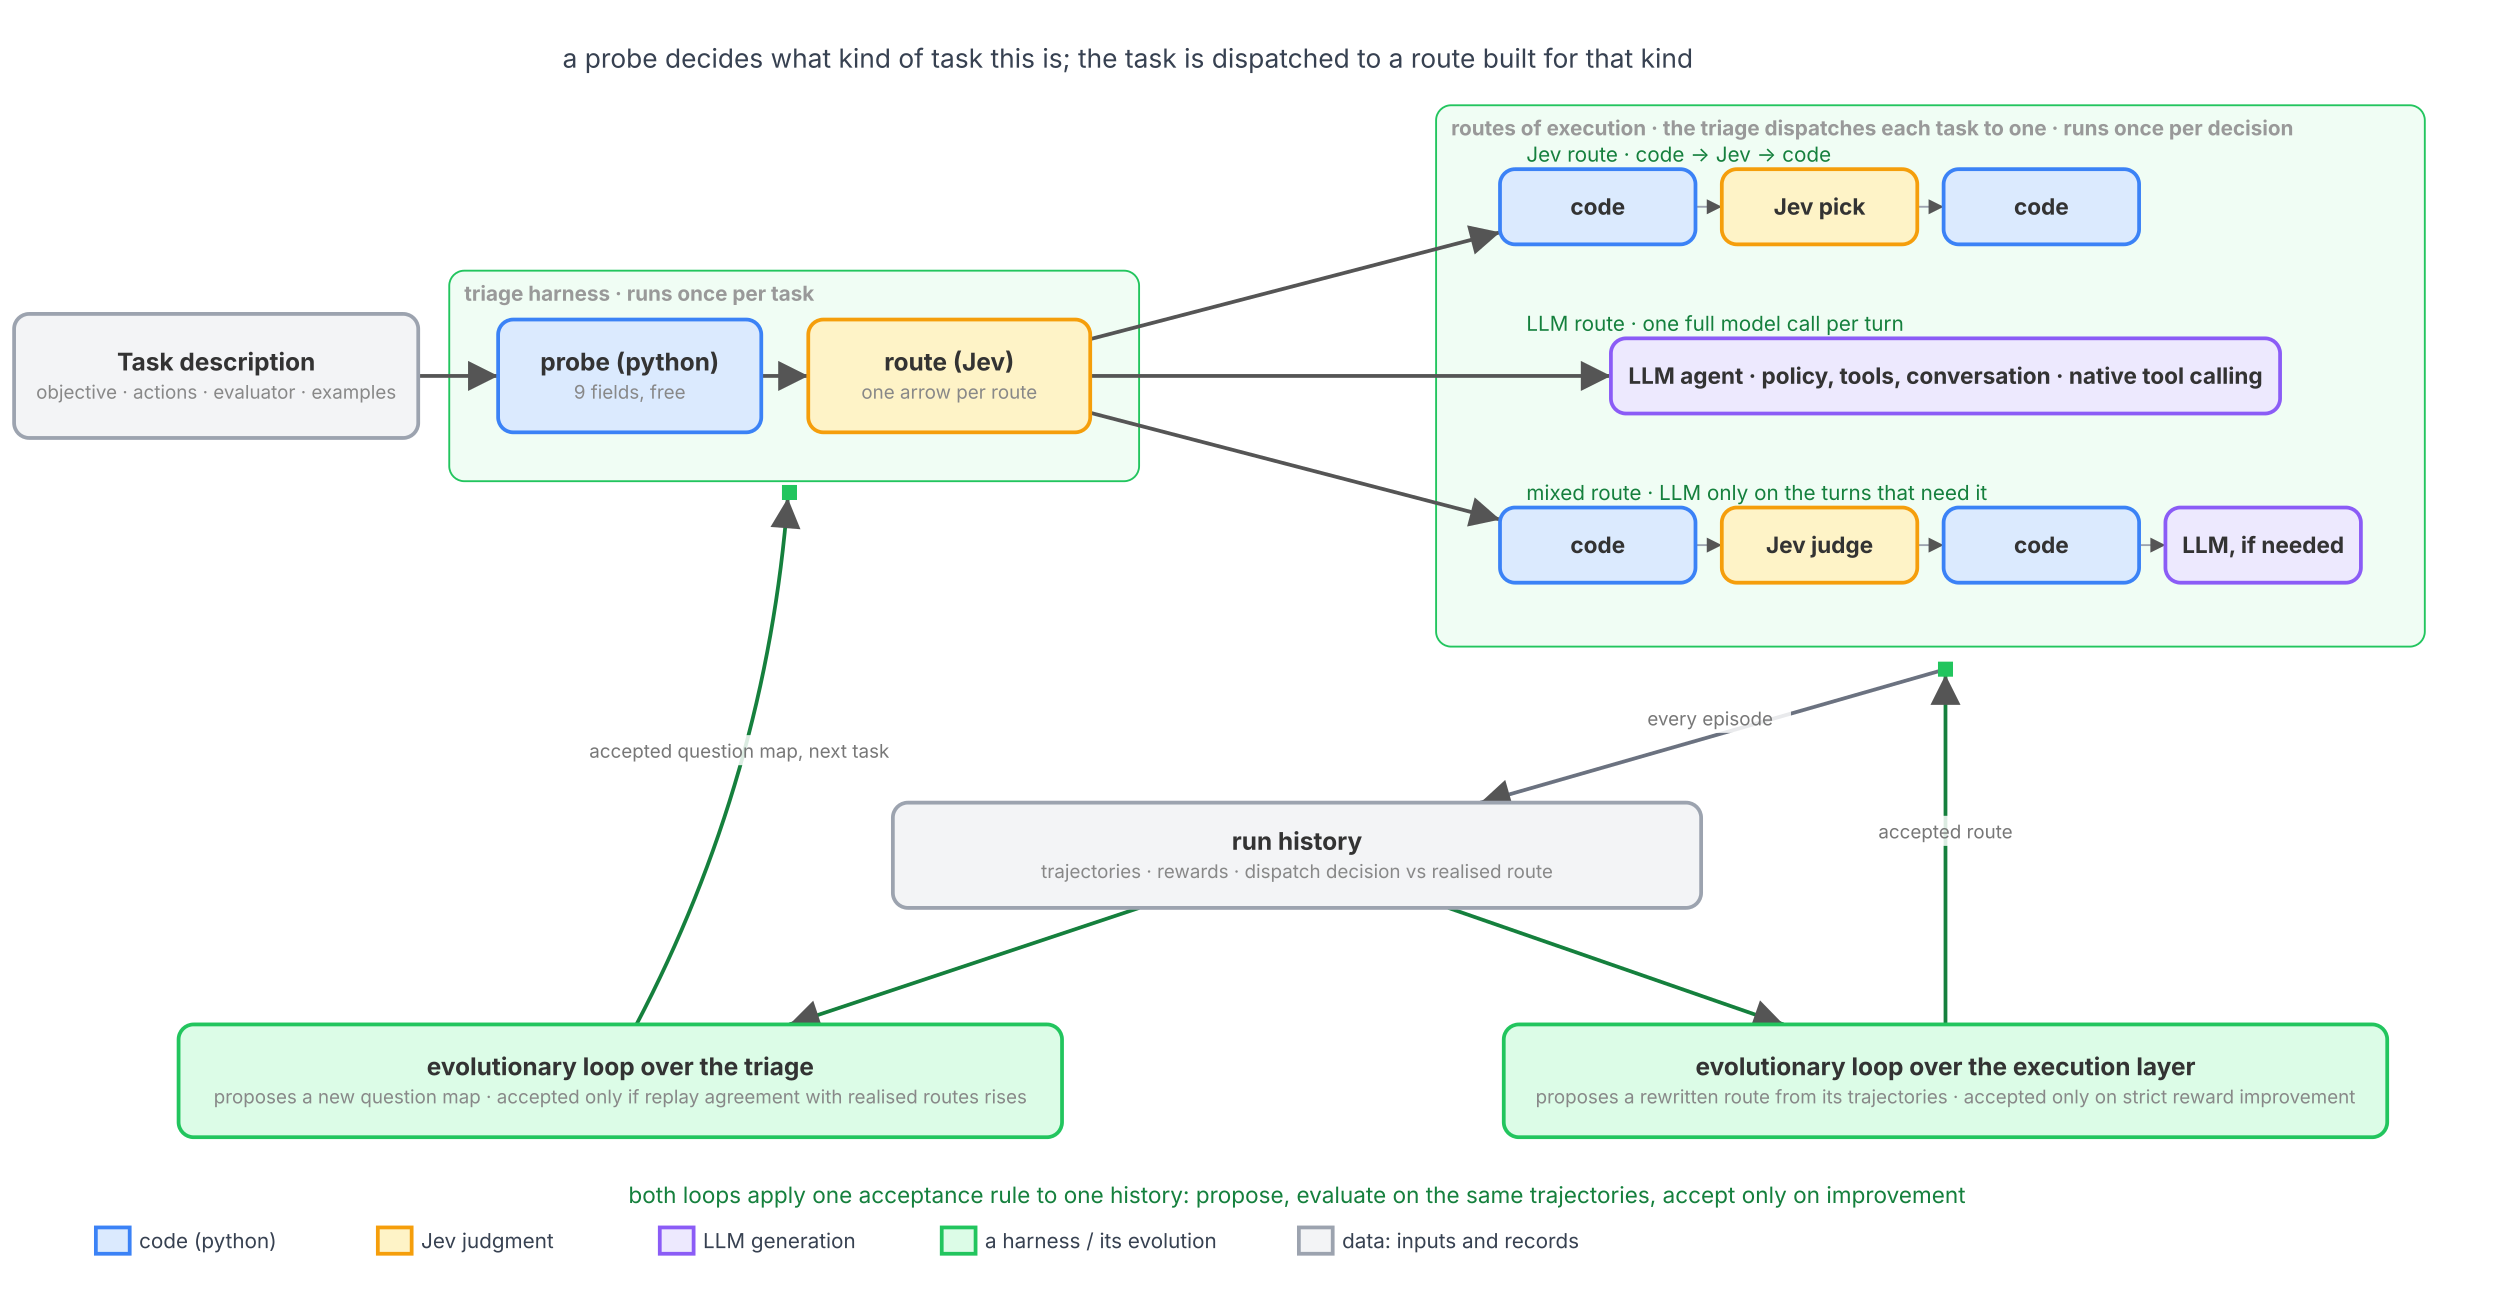
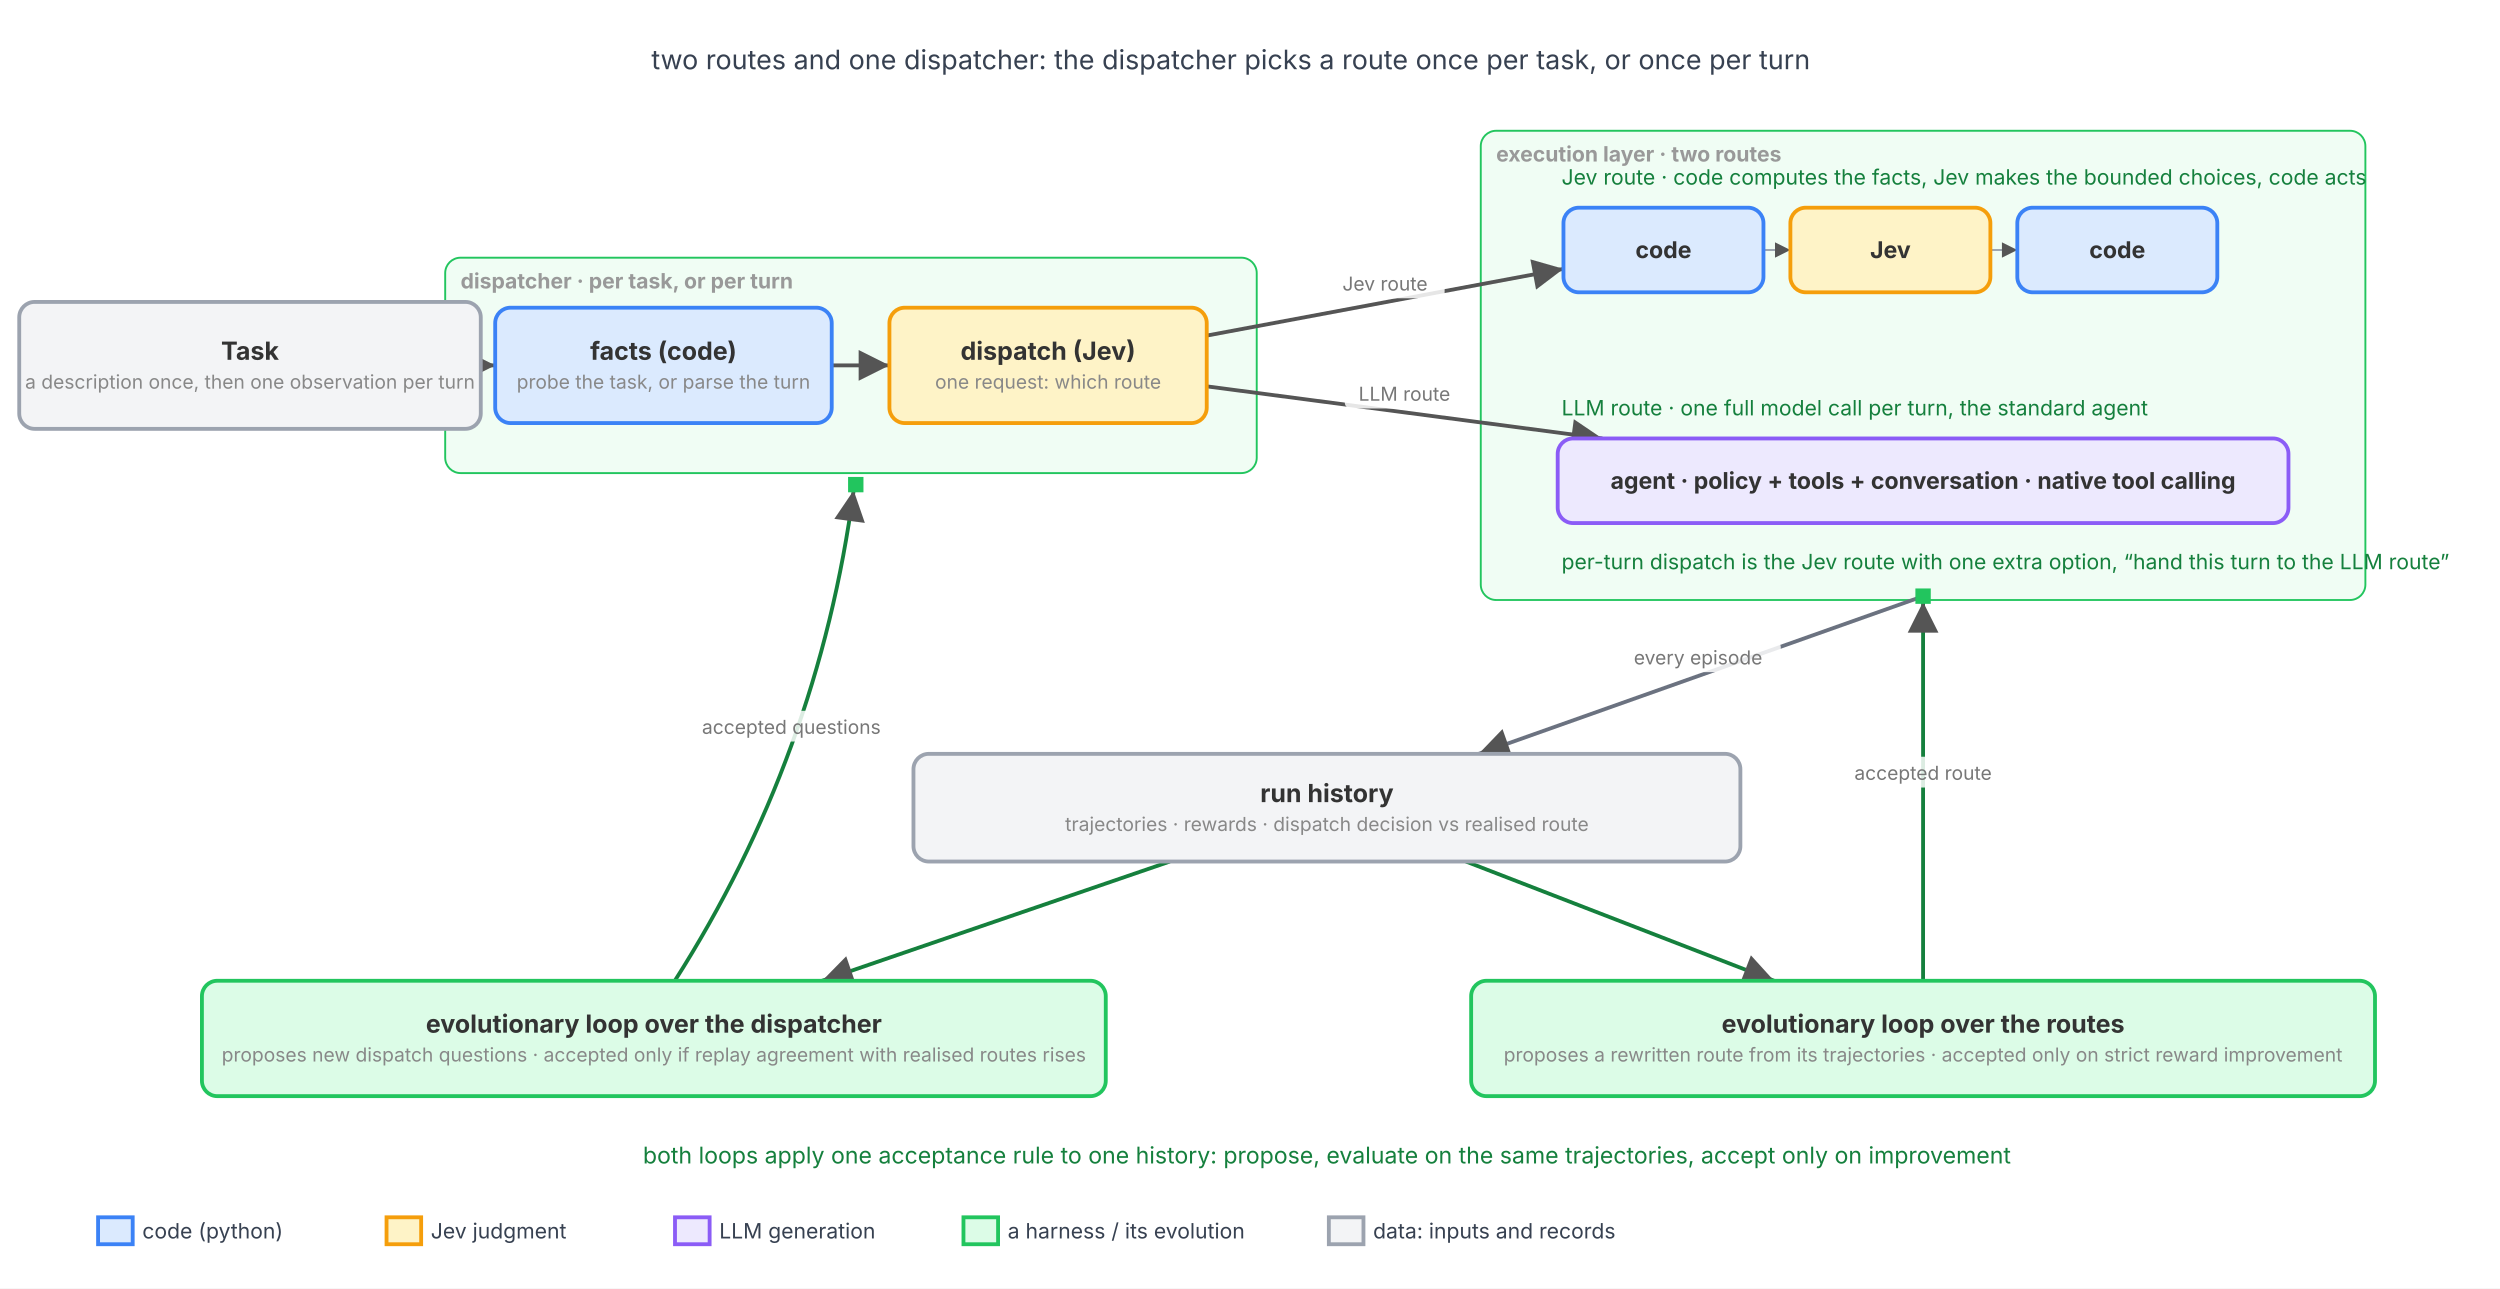
- <svg xmlns="http://www.w3.org/2000/svg" font-family="Inter, Helvetica, Arial, sans-serif" height="690" viewBox="0 0 1330 690" width="1330">
-   <rect fill="#FFFFFF" height="690" width="1330" />
+ <svg xmlns="http://www.w3.org/2000/svg" font-family="Inter, Helvetica, Arial, sans-serif" height="670" viewBox="0 0 1300 670" width="1300">
+   <rect fill="#FFFFFF" height="670" width="1300" />
  <defs>
    <marker id="arrow-default" markerHeight="10" markerUnits="strokeWidth" markerWidth="10" orient="auto" refX="8" refY="4">
      <polygon fill="#555555" points="0 0, 8 4, 0 8" />
    </marker>
    <marker id="arrow-c0" markerHeight="10" markerUnits="strokeWidth" markerWidth="10" orient="auto" refX="8" refY="4">
      <polygon fill="#2563EB" points="0 0, 8 4, 0 8" />
    </marker>
    <marker id="arrow-c1" markerHeight="10" markerUnits="strokeWidth" markerWidth="10" orient="auto" refX="8" refY="4">
      <polygon fill="#10B981" points="0 0, 8 4, 0 8" />
    </marker>
    <marker id="arrow-c2" markerHeight="10" markerUnits="strokeWidth" markerWidth="10" orient="auto" refX="8" refY="4">
      <polygon fill="#7C3AED" points="0 0, 8 4, 0 8" />
    </marker>
    <marker id="arrow-c3" markerHeight="10" markerUnits="strokeWidth" markerWidth="10" orient="auto" refX="8" refY="4">
      <polygon fill="#EA580C" points="0 0, 8 4, 0 8" />
    </marker>
    <marker id="arrow-c4" markerHeight="10" markerUnits="strokeWidth" markerWidth="10" orient="auto" refX="8" refY="4">
      <polygon fill="#C62828" points="0 0, 8 4, 0 8" />
    </marker>
    <marker id="arrow-c5" markerHeight="10" markerUnits="strokeWidth" markerWidth="10" orient="auto" refX="8" refY="4">
      <polygon fill="#0D47A1" points="0 0, 8 4, 0 8" />
    </marker>
    <marker id="arrow-c6" markerHeight="10" markerUnits="strokeWidth" markerWidth="10" orient="auto" refX="8" refY="4">
      <polygon fill="#1B5E20" points="0 0, 8 4, 0 8" />
    </marker>
    <marker id="arrow-c7" markerHeight="10" markerUnits="strokeWidth" markerWidth="10" orient="auto" refX="8" refY="4">
      <polygon fill="#4A148C" points="0 0, 8 4, 0 8" />
    </marker>
    <marker id="arrow-c8" markerHeight="10" markerUnits="strokeWidth" markerWidth="10" orient="auto" refX="8" refY="4">
      <polygon fill="#BF360C" points="0 0, 8 4, 0 8" />
    </marker>
    <marker id="arrow-c9" markerHeight="10" markerUnits="strokeWidth" markerWidth="10" orient="auto" refX="8" refY="4">
      <polygon fill="#37474F" points="0 0, 8 4, 0 8" />
    </marker>
  </defs>
-   <rect fill="#F0FDF4" height="112.0" rx="8" stroke="#22C55E" stroke-width="1" width="367.0" x="239.0" y="144.0" />
-   <text fill="#999999" font-size="11" font-weight="bold" x="247.0" y="160.0">triage harness · runs once per task</text>
-   <rect fill="#F0FDF4" height="288.0" rx="8" stroke="#22C55E" stroke-width="1" width="526.0" x="764.0" y="56.0" />
-   <text fill="#999999" font-size="11" font-weight="bold" x="772.0" y="72.0">routes of execution · the triage dispatches each task to one · runs once per decision</text>
-   <path d="M 222.5,200.0 L 265.0,200.0" fill="none" marker-end="url(#arrow-default)" stroke="#555555" stroke-width="2" />
-   <path d="M 405.0,200.0 L 430.0,200.0" fill="none" marker-end="url(#arrow-default)" stroke="#555555" stroke-width="2" />
-   <path d="M 580.0,180.4 L 798.0,123.6" fill="none" marker-end="url(#arrow-default)" stroke="#555555" stroke-width="2" />
-   <path d="M 580.0,200.0 L 857.0,200.0" fill="none" marker-end="url(#arrow-default)" stroke="#555555" stroke-width="2" />
-   <path d="M 580.0,219.6 L 798.0,276.4" fill="none" marker-end="url(#arrow-default)" stroke="#555555" stroke-width="2" />
-   <path d="M 902.0,110.0 L 916.0,110.0" fill="none" marker-end="url(#arrow-default)" stroke="#9CA3AF" stroke-width="1" />
-   <path d="M 1020.0,110.0 L 1034.0,110.0" fill="none" marker-end="url(#arrow-default)" stroke="#9CA3AF" stroke-width="1" />
-   <path d="M 902.0,290.0 L 916.0,290.0" fill="none" marker-end="url(#arrow-default)" stroke="#9CA3AF" stroke-width="1" />
-   <path d="M 1020.0,290.0 L 1034.0,290.0" fill="none" marker-end="url(#arrow-default)" stroke="#9CA3AF" stroke-width="1" />
-   <path d="M 1138.0,290.0 L 1152.0,290.0" fill="none" marker-end="url(#arrow-default)" stroke="#9CA3AF" stroke-width="1" />
-   <path d="M 1032.0,356.9 L 787.6,427.0" fill="none" marker-end="url(#arrow-default)" stroke="#6B7280" stroke-width="2" />
-   <rect fill="#FFFFFF" height="16" opacity="0.85" rx="3" width="86.0" x="866.8" y="373.9" />
-   <text fill="#777777" font-size="10" text-anchor="middle" x="909.8" y="385.9">every episode</text>
-   <path d="M 770.5,483.0 L 948.8,545.0" fill="none" marker-end="url(#arrow-default)" stroke="#15803D" stroke-width="2" />
-   <path d="M 1035.0,545.0 L 1035.0,359.0" fill="none" marker-end="url(#arrow-default)" stroke="#15803D" stroke-width="2" />
-   <rect fill="#FFFFFF" height="16" opacity="0.85" rx="3" width="92.0" x="989.0" y="434.0" />
-   <text fill="#777777" font-size="10" text-anchor="middle" x="1035.0" y="446.0">accepted route</text>
-   <path d="M 606.0,483.0 L 420.0,545.0" fill="none" marker-end="url(#arrow-default)" stroke="#15803D" stroke-width="2" />
-   <path d="M 338.6,545.0 Q 407.7,413.3 419.1,265.0" fill="none" marker-end="url(#arrow-default)" stroke="#15803D" stroke-width="2" />
-   <rect fill="#FFFFFF" height="16" opacity="0.85" rx="3" width="200.0" x="293.3" y="391.1" />
-   <text fill="#777777" font-size="10" text-anchor="middle" x="393.3" y="403.1">accepted question map, next task</text>
-   <rect fill="#F3F4F6" height="66.0" rx="8" stroke="#9CA3AF" stroke-width="2" width="215.0" x="7.5" y="167.0" />
-   <text fill="#333333" font-size="13" font-weight="bold" text-anchor="middle" x="115.0" y="197.1">Task description</text>
-   <text fill="#888888" font-size="10" text-anchor="middle" x="115.0" y="212.1">objective · actions · evaluator · examples</text>
-   <rect fill="#DBEAFE" height="60.0" rx="8" stroke="#3B82F6" stroke-width="2" width="140.0" x="265.0" y="170.0" />
-   <text fill="#333333" font-size="13" font-weight="bold" text-anchor="middle" x="335.0" y="197.1">probe (python)</text>
-   <text fill="#888888" font-size="10" text-anchor="middle" x="335.0" y="212.1">9 fields, free</text>
-   <rect fill="#FEF3C7" height="60.0" rx="8" stroke="#F59E0B" stroke-width="2" width="150.0" x="430.0" y="170.0" />
-   <text fill="#333333" font-size="13" font-weight="bold" text-anchor="middle" x="505.0" y="197.1">route (Jev)</text>
-   <text fill="#888888" font-size="10" text-anchor="middle" x="505.0" y="212.1">one arrow per route</text>
-   <rect fill="#DBEAFE" height="40.0" rx="8" stroke="#3B82F6" stroke-width="2" width="104.0" x="798.0" y="90.0" />
-   <text fill="#333333" font-size="12" font-weight="bold" text-anchor="middle" x="850.0" y="114.2">code</text>
-   <rect fill="#FEF3C7" height="40.0" rx="8" stroke="#F59E0B" stroke-width="2" width="104.0" x="916.0" y="90.0" />
-   <text fill="#333333" font-size="12" font-weight="bold" text-anchor="middle" x="968.0" y="114.2">Jev pick</text>
-   <rect fill="#DBEAFE" height="40.0" rx="8" stroke="#3B82F6" stroke-width="2" width="104.0" x="1034.0" y="90.0" />
-   <text fill="#333333" font-size="12" font-weight="bold" text-anchor="middle" x="1086.0" y="114.2">code</text>
-   <rect fill="#EDE9FE" height="40.0" rx="8" stroke="#8B5CF6" stroke-width="2" width="356.0" x="857.0" y="180.0" />
-   <text fill="#333333" font-size="12" font-weight="bold" text-anchor="middle" x="1035.0" y="204.2">LLM agent · policy, tools, conversation · native tool calling</text>
-   <rect fill="#DBEAFE" height="40.0" rx="8" stroke="#3B82F6" stroke-width="2" width="104.0" x="798.0" y="270.0" />
-   <text fill="#333333" font-size="12" font-weight="bold" text-anchor="middle" x="850.0" y="294.2">code</text>
-   <rect fill="#FEF3C7" height="40.0" rx="8" stroke="#F59E0B" stroke-width="2" width="104.0" x="916.0" y="270.0" />
-   <text fill="#333333" font-size="12" font-weight="bold" text-anchor="middle" x="968.0" y="294.2">Jev judge</text>
-   <rect fill="#DBEAFE" height="40.0" rx="8" stroke="#3B82F6" stroke-width="2" width="104.0" x="1034.0" y="270.0" />
-   <text fill="#333333" font-size="12" font-weight="bold" text-anchor="middle" x="1086.0" y="294.2">code</text>
-   <rect fill="#EDE9FE" height="40.0" rx="8" stroke="#8B5CF6" stroke-width="2" width="104.0" x="1152.0" y="270.0" />
-   <text fill="#333333" font-size="12" font-weight="bold" text-anchor="middle" x="1204.0" y="294.2">LLM, if needed</text>
-   <rect fill="#22C55E" height="6.0" rx="0" stroke="#22C55E" stroke-width="2" width="6.0" x="1032.0" y="353.0" />
-   <text fill="#333333" font-size="13" font-weight="bold" text-anchor="middle" x="1035.0" y="360.6"> </text>
-   <rect fill="#22C55E" height="6.0" rx="0" stroke="#22C55E" stroke-width="2" width="6.0" x="417.0" y="259.0" />
-   <text fill="#333333" font-size="13" font-weight="bold" text-anchor="middle" x="420.0" y="266.6"> </text>
-   <rect fill="#F3F4F6" height="56.0" rx="8" stroke="#9CA3AF" stroke-width="2" width="430.0" x="475.0" y="427.0" />
-   <text fill="#333333" font-size="13" font-weight="bold" text-anchor="middle" x="690.0" y="452.1">run history</text>
-   <text fill="#888888" font-size="10" text-anchor="middle" x="690.0" y="467.1">trajectories · rewards · dispatch decision vs realised route</text>
-   <rect fill="#DCFCE7" height="60.0" rx="8" stroke="#22C55E" stroke-width="2" width="470.0" x="800.0" y="545.0" />
-   <text fill="#333333" font-size="13" font-weight="bold" text-anchor="middle" x="1035.0" y="572.0">evolutionary loop over the execution layer</text>
-   <text fill="#888888" font-size="10" text-anchor="middle" x="1035.0" y="587.0">proposes a rewritten route from its trajectories · accepted only on strict reward improvement</text>
-   <rect fill="#DCFCE7" height="60.0" rx="8" stroke="#22C55E" stroke-width="2" width="470.0" x="95.0" y="545.0" />
-   <text fill="#333333" font-size="13" font-weight="bold" text-anchor="middle" x="330.0" y="572.0">evolutionary loop over the triage</text>
-   <text fill="#888888" font-size="10" text-anchor="middle" x="330.0" y="587.0">proposes a new question map · accepted only if replay agreement with realised routes rises</text>
-   <rect fill="#DBEAFE" height="14.0" rx="0" stroke="#3B82F6" stroke-width="2" width="18.0" x="51.0" y="653.0" />
-   <text fill="#333333" font-size="13" font-weight="bold" text-anchor="middle" x="60.0" y="664.5"> </text>
-   <rect fill="#FEF3C7" height="14.0" rx="0" stroke="#F59E0B" stroke-width="2" width="18.0" x="201.0" y="653.0" />
-   <text fill="#333333" font-size="13" font-weight="bold" text-anchor="middle" x="210.0" y="664.5"> </text>
-   <rect fill="#EDE9FE" height="14.0" rx="0" stroke="#8B5CF6" stroke-width="2" width="18.0" x="351.0" y="653.0" />
-   <text fill="#333333" font-size="13" font-weight="bold" text-anchor="middle" x="360.0" y="664.5"> </text>
-   <rect fill="#DCFCE7" height="14.0" rx="0" stroke="#22C55E" stroke-width="2" width="18.0" x="501.0" y="653.0" />
-   <text fill="#333333" font-size="13" font-weight="bold" text-anchor="middle" x="510.0" y="664.5"> </text>
-   <rect fill="#F3F4F6" height="14.0" rx="0" stroke="#9CA3AF" stroke-width="2" width="18.0" x="691.0" y="653.0" />
-   <text fill="#333333" font-size="13" font-weight="bold" text-anchor="middle" x="700.0" y="664.5"> </text>
-   <text fill="#15803D" font-size="11" text-anchor="start" x="812.0" y="86.0">Jev route · code → Jev → code</text>
-   <text fill="#15803D" font-size="11" text-anchor="start" x="812.0" y="176.0">LLM route · one full model call per turn</text>
-   <text fill="#15803D" font-size="11" text-anchor="start" x="812.0" y="266.0">mixed route · LLM only on the turns that need it</text>
-   <text fill="#374151" font-size="11" text-anchor="start" x="74.0" y="664.0">code (python)</text>
-   <text fill="#374151" font-size="11" text-anchor="start" x="224.0" y="664.0">Jev judgment</text>
-   <text fill="#374151" font-size="11" text-anchor="start" x="374.0" y="664.0">LLM generation</text>
-   <text fill="#374151" font-size="11" text-anchor="start" x="524.0" y="664.0">a harness / its evolution</text>
-   <text fill="#374151" font-size="11" text-anchor="start" x="714.0" y="664.0">data: inputs and records</text>
-   <text fill="#374151" font-size="14" text-anchor="middle" x="600.0" y="36.0">a probe decides what kind of task this is; the task is dispatched to a route built for that kind</text>
-   <text fill="#15803D" font-size="12" text-anchor="middle" x="690.0" y="640.0">both loops apply one acceptance rule to one history: propose, evaluate on the same trajectories, accept only on improvement</text>
+   <rect fill="#F0FDF4" height="112.0" rx="8" stroke="#22C55E" stroke-width="1" width="422.0" x="231.5" y="134.0" />
+   <text fill="#999999" font-size="11" font-weight="bold" x="239.5" y="150.0">dispatcher · per task, or per turn</text>
+   <rect fill="#F0FDF4" height="244.0" rx="8" stroke="#22C55E" stroke-width="1" width="460.0" x="770.0" y="68.0" />
+   <text fill="#999999" font-size="11" font-weight="bold" x="778.0" y="84.0">execution layer · two routes</text>
+   <path d="M 250.0,190.0 L 257.5,190.0" fill="none" marker-end="url(#arrow-default)" stroke="#555555" stroke-width="2" />
+   <path d="M 432.5,190.0 L 462.5,190.0" fill="none" marker-end="url(#arrow-default)" stroke="#555555" stroke-width="2" />
+   <path d="M 627.5,174.5 L 813.0,139.8" fill="none" marker-end="url(#arrow-default)" stroke="#555555" stroke-width="2" />
+   <rect fill="#FFFFFF" height="16" opacity="0.85" rx="3" width="62.0" x="689.2" y="139.1" />
+   <text fill="#777777" font-size="10" text-anchor="middle" x="720.2" y="151.1">Jev route</text>
+   <path d="M 627.5,200.9 L 833.2,228.0" fill="none" marker-end="url(#arrow-default)" stroke="#555555" stroke-width="2" />
+   <rect fill="#FFFFFF" height="16" opacity="0.85" rx="3" width="62.0" x="699.3" y="196.4" />
+   <text fill="#777777" font-size="10" text-anchor="middle" x="730.3" y="208.4">LLM route</text>
+   <path d="M 917.0,130.0 L 931.0,130.0" fill="none" marker-end="url(#arrow-default)" stroke="#9CA3AF" stroke-width="1" />
+   <path d="M 1035.0,130.0 L 1049.0,130.0" fill="none" marker-end="url(#arrow-default)" stroke="#9CA3AF" stroke-width="1" />
+   <path d="M 997.0,311.1 L 768.9,392.0" fill="none" marker-end="url(#arrow-default)" stroke="#6B7280" stroke-width="2" />
+   <rect fill="#FFFFFF" height="16" opacity="0.85" rx="3" width="86.0" x="840.0" y="333.5" />
+   <text fill="#777777" font-size="10" text-anchor="middle" x="883.0" y="345.5">every episode</text>
+   <path d="M 762.3,448.0 L 922.5,510.0" fill="none" marker-end="url(#arrow-default)" stroke="#15803D" stroke-width="2" />
+   <path d="M 1000.0,510.0 L 1000.0,313.0" fill="none" marker-end="url(#arrow-default)" stroke="#15803D" stroke-width="2" />
+   <rect fill="#FFFFFF" height="16" opacity="0.85" rx="3" width="92.0" x="954.0" y="393.5" />
+   <text fill="#777777" font-size="10" text-anchor="middle" x="1000.0" y="405.5">accepted route</text>
+   <path d="M 608.3,448.0 L 427.5,510.0" fill="none" marker-end="url(#arrow-default)" stroke="#15803D" stroke-width="2" />
+   <path d="M 350.9,510.0 Q 425.6,392.8 443.9,255.0" fill="none" marker-end="url(#arrow-default)" stroke="#15803D" stroke-width="2" />
+   <rect fill="#FFFFFF" height="16" opacity="0.85" rx="3" width="116.0" x="353.5" y="369.6" />
+   <text fill="#777777" font-size="10" text-anchor="middle" x="411.5" y="381.6">accepted questions</text>
+   <rect fill="#F3F4F6" height="66.0" rx="8" stroke="#9CA3AF" stroke-width="2" width="240.0" x="10.0" y="157.0" />
+   <text fill="#333333" font-size="13" font-weight="bold" text-anchor="middle" x="130.0" y="187.1">Task</text>
+   <text fill="#888888" font-size="10" text-anchor="middle" x="130.0" y="202.1">a description once, then one observation per turn</text>
+   <rect fill="#DBEAFE" height="60.0" rx="8" stroke="#3B82F6" stroke-width="2" width="175.0" x="257.5" y="160.0" />
+   <text fill="#333333" font-size="13" font-weight="bold" text-anchor="middle" x="345.0" y="187.1">facts (code)</text>
+   <text fill="#888888" font-size="10" text-anchor="middle" x="345.0" y="202.1">probe the task, or parse the turn</text>
+   <rect fill="#FEF3C7" height="60.0" rx="8" stroke="#F59E0B" stroke-width="2" width="165.0" x="462.5" y="160.0" />
+   <text fill="#333333" font-size="13" font-weight="bold" text-anchor="middle" x="545.0" y="187.1">dispatch (Jev)</text>
+   <text fill="#888888" font-size="10" text-anchor="middle" x="545.0" y="202.1">one request: which route</text>
+   <rect fill="#DBEAFE" height="44.0" rx="8" stroke="#3B82F6" stroke-width="2" width="104.0" x="813.0" y="108.0" />
+   <text fill="#333333" font-size="12" font-weight="bold" text-anchor="middle" x="865.0" y="134.2">code</text>
+   <rect fill="#FEF3C7" height="44.0" rx="8" stroke="#F59E0B" stroke-width="2" width="104.0" x="931.0" y="108.0" />
+   <text fill="#333333" font-size="12" font-weight="bold" text-anchor="middle" x="983.0" y="134.2">Jev</text>
+   <rect fill="#DBEAFE" height="44.0" rx="8" stroke="#3B82F6" stroke-width="2" width="104.0" x="1049.0" y="108.0" />
+   <text fill="#333333" font-size="12" font-weight="bold" text-anchor="middle" x="1101.0" y="134.2">code</text>
+   <rect fill="#EDE9FE" height="44.0" rx="8" stroke="#8B5CF6" stroke-width="2" width="380.0" x="810.0" y="228.0" />
+   <text fill="#333333" font-size="12" font-weight="bold" text-anchor="middle" x="1000.0" y="254.2">agent · policy + tools + conversation · native tool calling</text>
+   <rect fill="#22C55E" height="6.0" rx="0" stroke="#22C55E" stroke-width="2" width="6.0" x="997.0" y="307.0" />
+   <text fill="#333333" font-size="13" font-weight="bold" text-anchor="middle" x="1000.0" y="314.6"> </text>
+   <rect fill="#22C55E" height="6.0" rx="0" stroke="#22C55E" stroke-width="2" width="6.0" x="442.0" y="249.0" />
+   <text fill="#333333" font-size="13" font-weight="bold" text-anchor="middle" x="445.0" y="256.6"> </text>
+   <rect fill="#F3F4F6" height="56.0" rx="8" stroke="#9CA3AF" stroke-width="2" width="430.0" x="475.0" y="392.0" />
+   <text fill="#333333" font-size="13" font-weight="bold" text-anchor="middle" x="690.0" y="417.1">run history</text>
+   <text fill="#888888" font-size="10" text-anchor="middle" x="690.0" y="432.1">trajectories · rewards · dispatch decision vs realised route</text>
+   <rect fill="#DCFCE7" height="60.0" rx="8" stroke="#22C55E" stroke-width="2" width="470.0" x="765.0" y="510.0" />
+   <text fill="#333333" font-size="13" font-weight="bold" text-anchor="middle" x="1000.0" y="537.0">evolutionary loop over the routes</text>
+   <text fill="#888888" font-size="10" text-anchor="middle" x="1000.0" y="552.0">proposes a rewritten route from its trajectories · accepted only on strict reward improvement</text>
+   <rect fill="#DCFCE7" height="60.0" rx="8" stroke="#22C55E" stroke-width="2" width="470.0" x="105.0" y="510.0" />
+   <text fill="#333333" font-size="13" font-weight="bold" text-anchor="middle" x="340.0" y="537.0">evolutionary loop over the dispatcher</text>
+   <text fill="#888888" font-size="10" text-anchor="middle" x="340.0" y="552.0">proposes new dispatch questions · accepted only if replay agreement with realised routes rises</text>
+   <rect fill="#DBEAFE" height="14.0" rx="0" stroke="#3B82F6" stroke-width="2" width="18.0" x="51.0" y="633.0" />
+   <text fill="#333333" font-size="13" font-weight="bold" text-anchor="middle" x="60.0" y="644.5"> </text>
+   <rect fill="#FEF3C7" height="14.0" rx="0" stroke="#F59E0B" stroke-width="2" width="18.0" x="201.0" y="633.0" />
+   <text fill="#333333" font-size="13" font-weight="bold" text-anchor="middle" x="210.0" y="644.5"> </text>
+   <rect fill="#EDE9FE" height="14.0" rx="0" stroke="#8B5CF6" stroke-width="2" width="18.0" x="351.0" y="633.0" />
+   <text fill="#333333" font-size="13" font-weight="bold" text-anchor="middle" x="360.0" y="644.5"> </text>
+   <rect fill="#DCFCE7" height="14.0" rx="0" stroke="#22C55E" stroke-width="2" width="18.0" x="501.0" y="633.0" />
+   <text fill="#333333" font-size="13" font-weight="bold" text-anchor="middle" x="510.0" y="644.5"> </text>
+   <rect fill="#F3F4F6" height="14.0" rx="0" stroke="#9CA3AF" stroke-width="2" width="18.0" x="691.0" y="633.0" />
+   <text fill="#333333" font-size="13" font-weight="bold" text-anchor="middle" x="700.0" y="644.5"> </text>
+   <text fill="#374151" font-size="14" text-anchor="middle" x="640.0" y="36.0">two routes and one dispatcher: the dispatcher picks a route once per task, or once per turn</text>
+   <text fill="#15803D" font-size="11" text-anchor="start" x="812.0" y="96.0">Jev route · code computes the facts, Jev makes the bounded choices, code acts</text>
+   <text fill="#15803D" font-size="11" text-anchor="start" x="812.0" y="216.0">LLM route · one full model call per turn, the standard agent</text>
+   <text fill="#15803D" font-size="11" text-anchor="start" x="812.0" y="296.0">per-turn dispatch is the Jev route with one extra option, “hand this turn to the LLM route”</text>
+   <text fill="#15803D" font-size="12" text-anchor="middle" x="690.0" y="605.0">both loops apply one acceptance rule to one history: propose, evaluate on the same trajectories, accept only on improvement</text>
+   <text fill="#374151" font-size="11" text-anchor="start" x="74.0" y="644.0">code (python)</text>
+   <text fill="#374151" font-size="11" text-anchor="start" x="224.0" y="644.0">Jev judgment</text>
+   <text fill="#374151" font-size="11" text-anchor="start" x="374.0" y="644.0">LLM generation</text>
+   <text fill="#374151" font-size="11" text-anchor="start" x="524.0" y="644.0">a harness / its evolution</text>
+   <text fill="#374151" font-size="11" text-anchor="start" x="714.0" y="644.0">data: inputs and records</text>
</svg>
